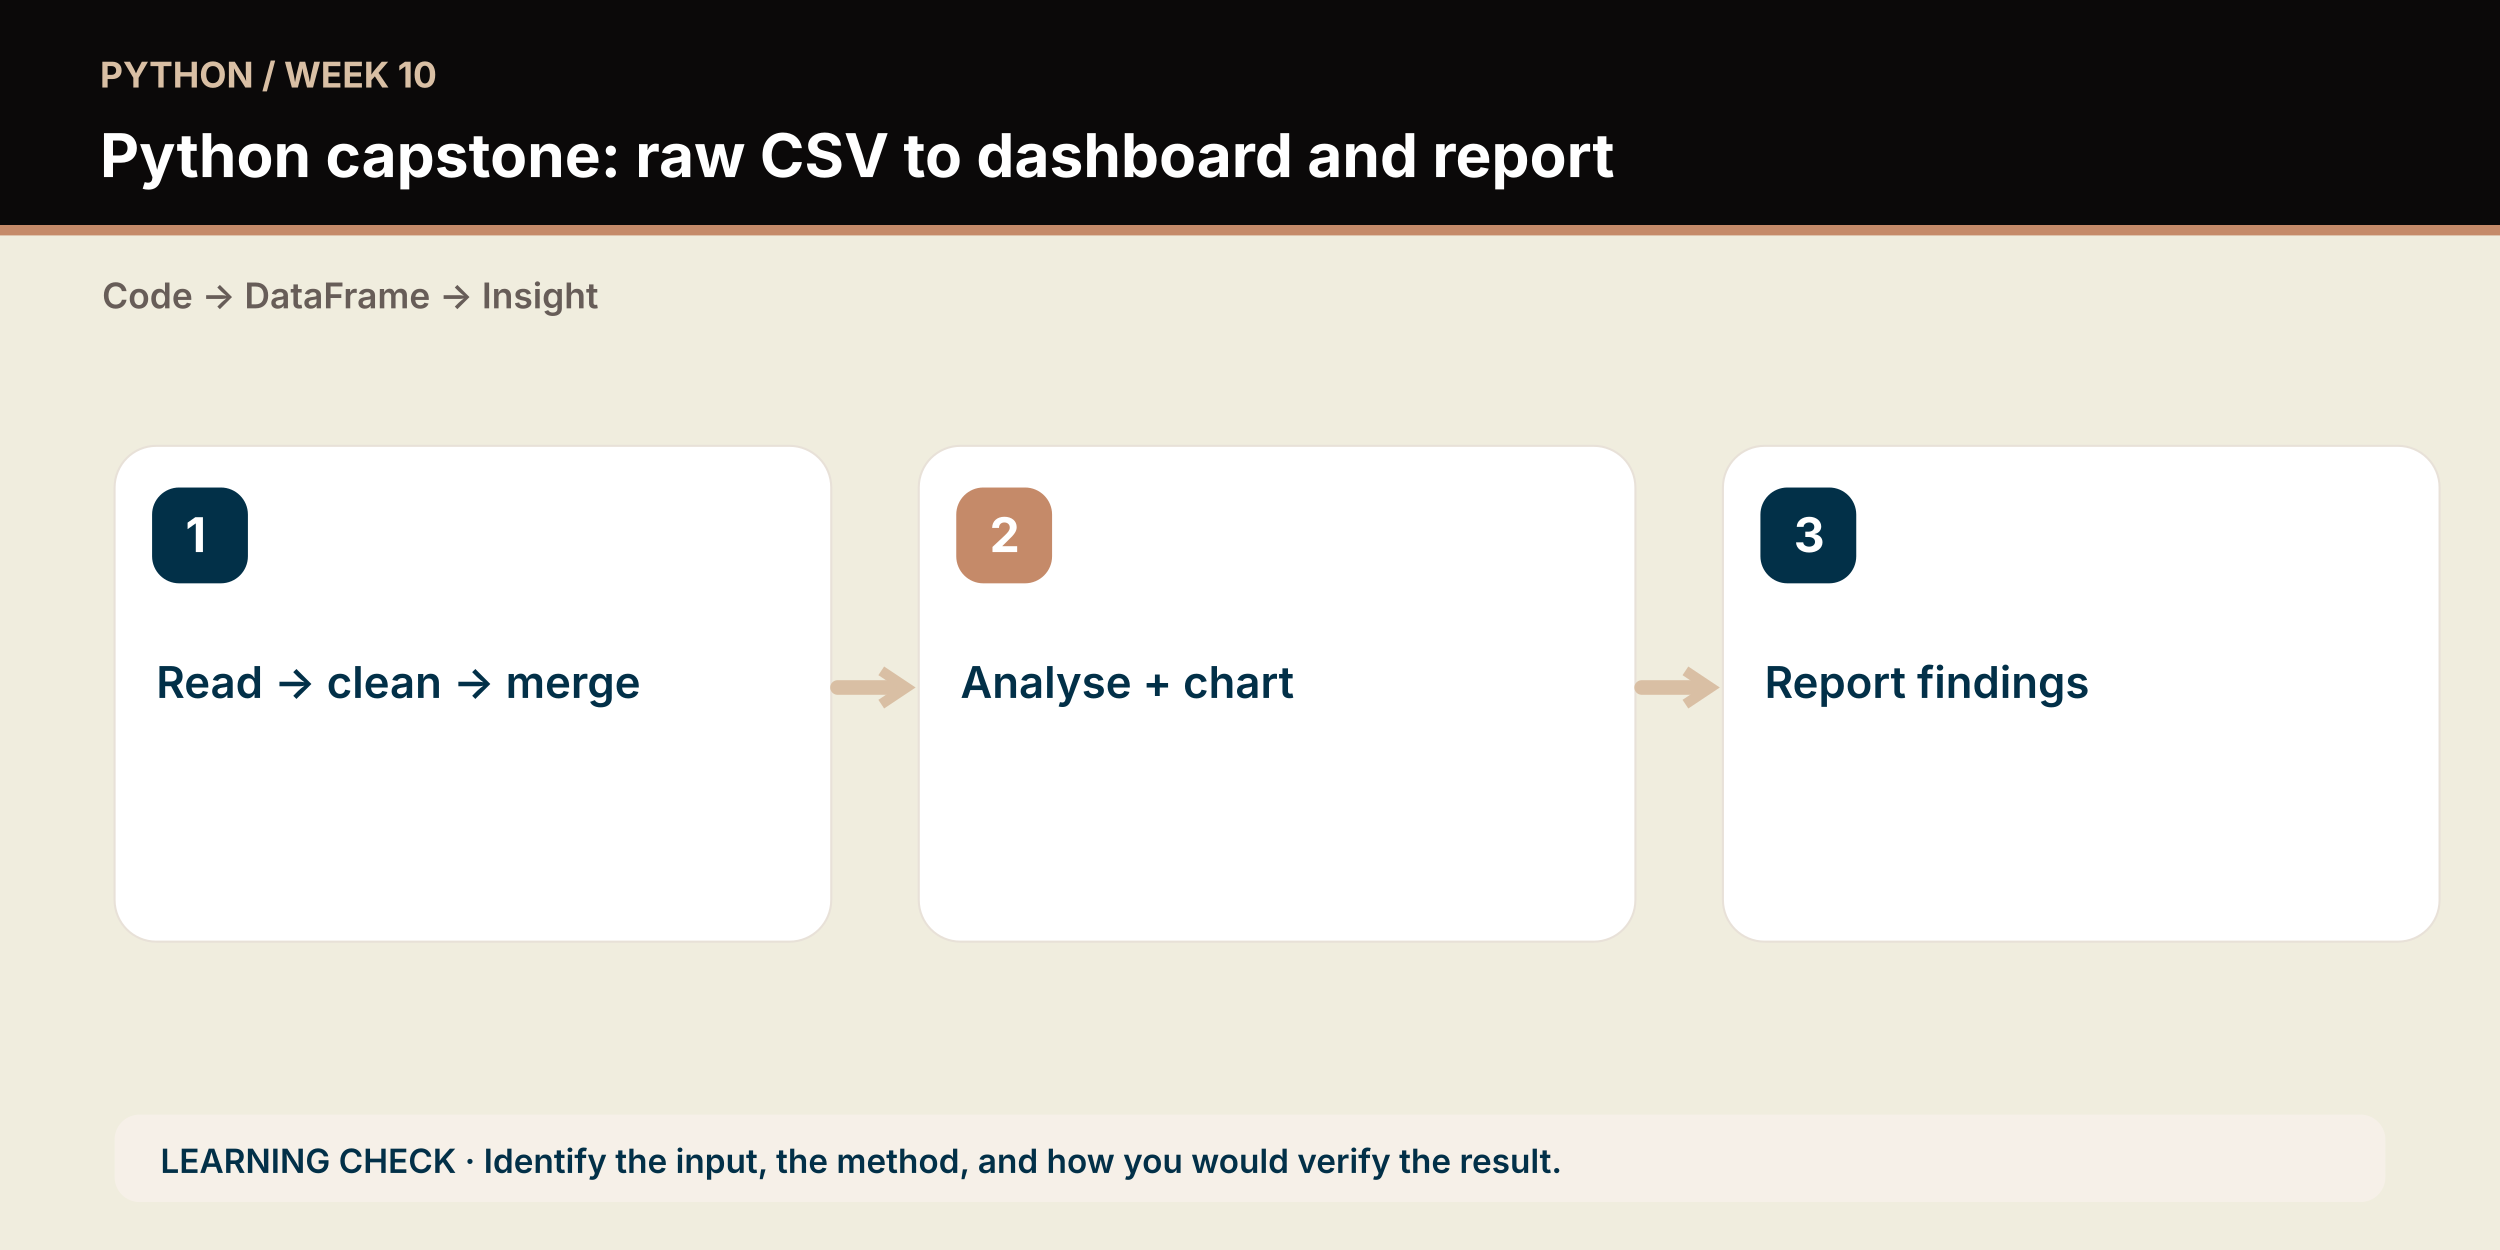
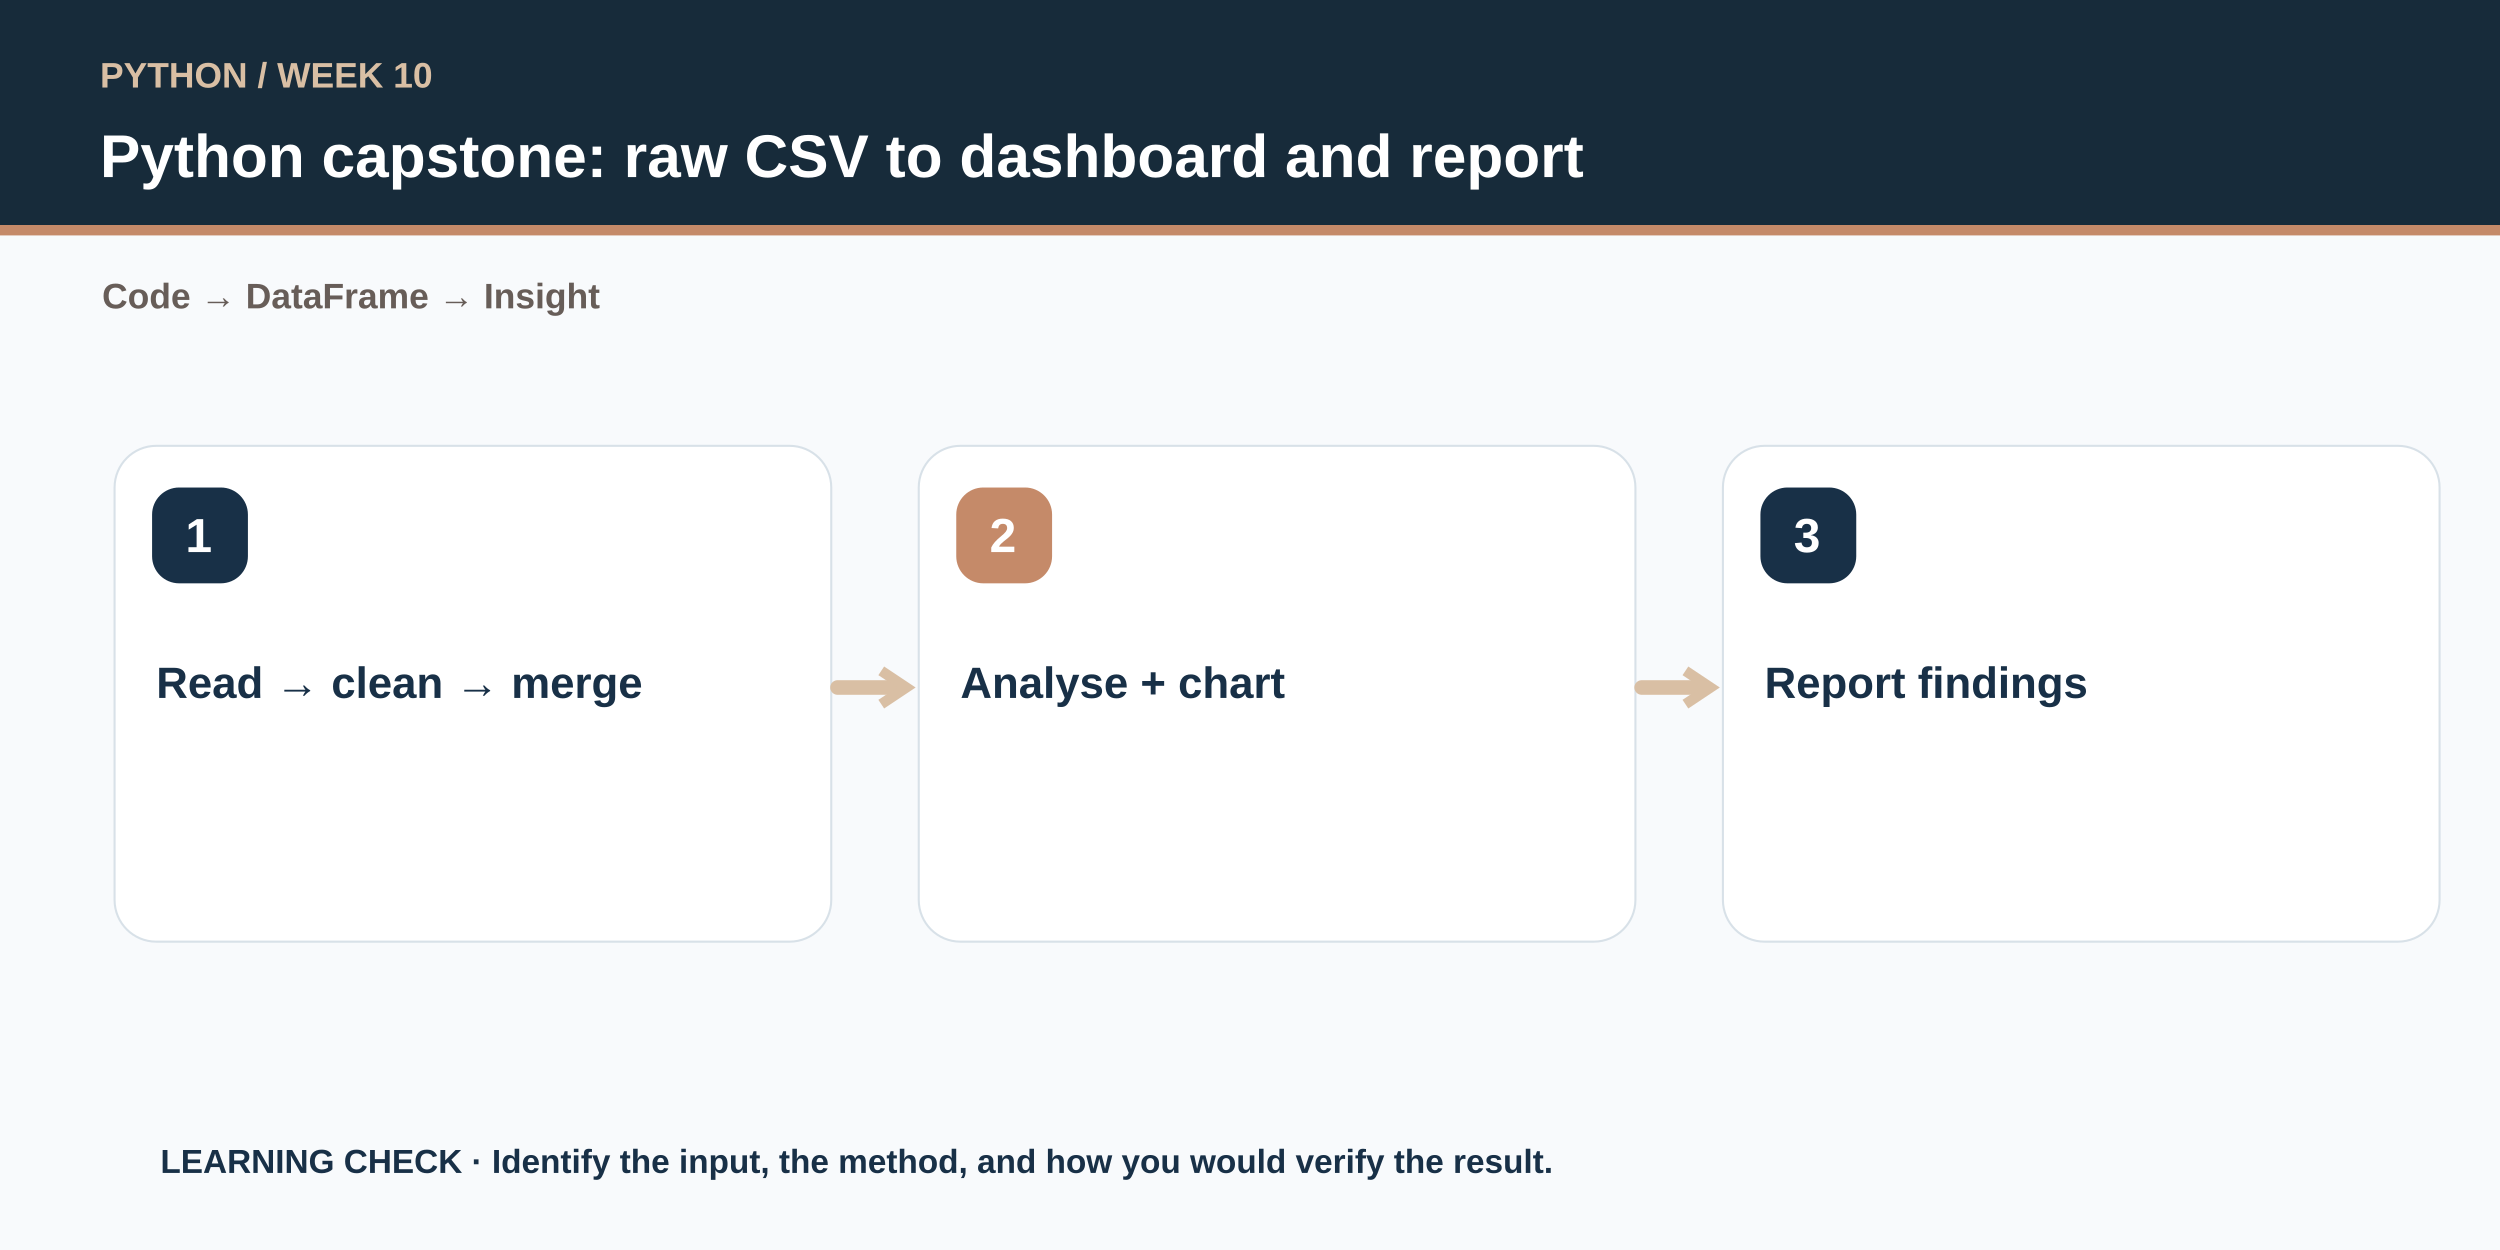
<svg xmlns="http://www.w3.org/2000/svg" width="1200" height="600" viewBox="0 0 1200 600" role="img" aria-label="PYTHON week 10: Python capstone: raw CSV to dashboard and report concept diagram">
-   <rect x="0" y="0" width="1200" height="600" rx="0" fill="#F0EDDE" stroke="none" />
-   <rect x="0" y="0" width="1200" height="112" rx="0" fill="#0B0909" stroke="none" />
+   <rect x="0" y="0" width="1200" height="600" rx="0" fill="#F8FAFC" stroke="none" />
+   <rect x="0" y="0" width="1200" height="112" rx="0" fill="#172B3A" stroke="none" />
  <rect x="0" y="108" width="1200" height="5" rx="0" fill="#C58A69" stroke="none" />
-   <text x="48" y="42" fill="#D9BFA4" font-size="17" font-family="Inter,Arial,sans-serif" font-weight="700">PYTHON  /  WEEK 10</text>
-   <text x="48" y="85" fill="#FFFFFF" font-size="29" font-family="Inter,Arial,sans-serif" font-weight="700">Python capstone: raw CSV to dashboard and report</text>
-   <text x="49" y="148" fill="#675D58" font-size="17" font-family="Inter,Arial,sans-serif" font-weight="600">Code → DataFrame → Insight</text>
-   <rect x="55" y="214" width="344" height="238" rx="20" fill="#FFFFFF" stroke="#E8E1D8" />
-   <rect x="73" y="234" width="46" height="46" rx="13" fill="#023048" stroke="none" />
-   <text x="89" y="265" fill="#FFFFFF" font-size="23" font-family="Inter,Arial,sans-serif" font-weight="700">1</text>
-   <text x="75" y="335" fill="#023048" font-size="21" font-family="Inter,Arial,sans-serif" font-weight="600">Read → clean → merge</text>
+   <text x="48" y="42" fill="#D9BFA4" font-size="17" font-family="Segoe UI,Arial,sans-serif" font-weight="700">PYTHON  /  WEEK 10</text>
+   <text x="48" y="85" fill="#FFFFFF" font-size="29" font-family="Segoe UI,Arial,sans-serif" font-weight="700">Python capstone: raw CSV to dashboard and report</text>
+   <text x="49" y="148" fill="#675D58" font-size="17" font-family="Segoe UI,Arial,sans-serif" font-weight="600">Code → DataFrame → Insight</text>
+   <rect x="55" y="214" width="344" height="238" rx="20" fill="#FFFFFF" stroke="#D8E1E8" />
+   <rect x="73" y="234" width="46" height="46" rx="13" fill="#183047" stroke="none" />
+   <text x="89" y="265" fill="#FFFFFF" font-size="23" font-family="Segoe UI,Arial,sans-serif" font-weight="700">1</text>
+   <text x="75" y="335" fill="#183047" font-size="21" font-family="Segoe UI,Arial,sans-serif" font-weight="600">Read → clean → merge</text>
  <path d="M402 330 L431 330" fill="none" stroke="#D9BFA4" stroke-width="7" stroke-linecap="round" />
  <path d="M423 322 l12 8 -12 8" fill="none" stroke="#D9BFA4" stroke-width="5" />
-   <rect x="441" y="214" width="344" height="238" rx="20" fill="#FFFFFF" stroke="#E8E1D8" />
+   <rect x="441" y="214" width="344" height="238" rx="20" fill="#FFFFFF" stroke="#D8E1E8" />
  <rect x="459" y="234" width="46" height="46" rx="13" fill="#C58A69" stroke="none" />
-   <text x="475" y="265" fill="#FFFFFF" font-size="23" font-family="Inter,Arial,sans-serif" font-weight="700">2</text>
-   <text x="461" y="335" fill="#023048" font-size="21" font-family="Inter,Arial,sans-serif" font-weight="600">Analyse + chart</text>
+   <text x="475" y="265" fill="#FFFFFF" font-size="23" font-family="Segoe UI,Arial,sans-serif" font-weight="700">2</text>
+   <text x="461" y="335" fill="#183047" font-size="21" font-family="Segoe UI,Arial,sans-serif" font-weight="600">Analyse + chart</text>
  <path d="M788 330 L817 330" fill="none" stroke="#D9BFA4" stroke-width="7" stroke-linecap="round" />
  <path d="M809 322 l12 8 -12 8" fill="none" stroke="#D9BFA4" stroke-width="5" />
-   <rect x="827" y="214" width="344" height="238" rx="20" fill="#FFFFFF" stroke="#E8E1D8" />
-   <rect x="845" y="234" width="46" height="46" rx="13" fill="#023048" stroke="none" />
-   <text x="861" y="265" fill="#FFFFFF" font-size="23" font-family="Inter,Arial,sans-serif" font-weight="700">3</text>
-   <text x="847" y="335" fill="#023048" font-size="21" font-family="Inter,Arial,sans-serif" font-weight="600">Report findings</text>
-   <rect x="55" y="535" width="1090" height="42" rx="12" fill="#F6F0E8" stroke="none" />
-   <text x="77" y="563" fill="#023048" font-size="16" font-family="Inter,Arial,sans-serif" font-weight="600">LEARNING CHECK  ·  Identify the input, the method, and how you would verify the result.</text>
+   <rect x="827" y="214" width="344" height="238" rx="20" fill="#FFFFFF" stroke="#D8E1E8" />
+   <rect x="845" y="234" width="46" height="46" rx="13" fill="#183047" stroke="none" />
+   <text x="861" y="265" fill="#FFFFFF" font-size="23" font-family="Segoe UI,Arial,sans-serif" font-weight="700">3</text>
+   <text x="847" y="335" fill="#183047" font-size="21" font-family="Segoe UI,Arial,sans-serif" font-weight="600">Report findings</text>
+   <rect x="55" y="535" width="1090" height="42" rx="12" fill="#F8FAFC" stroke="none" />
+   <text x="77" y="563" fill="#183047" font-size="16" font-family="Segoe UI,Arial,sans-serif" font-weight="600">LEARNING CHECK  ·  Identify the input, the method, and how you would verify the result.</text>
</svg>
